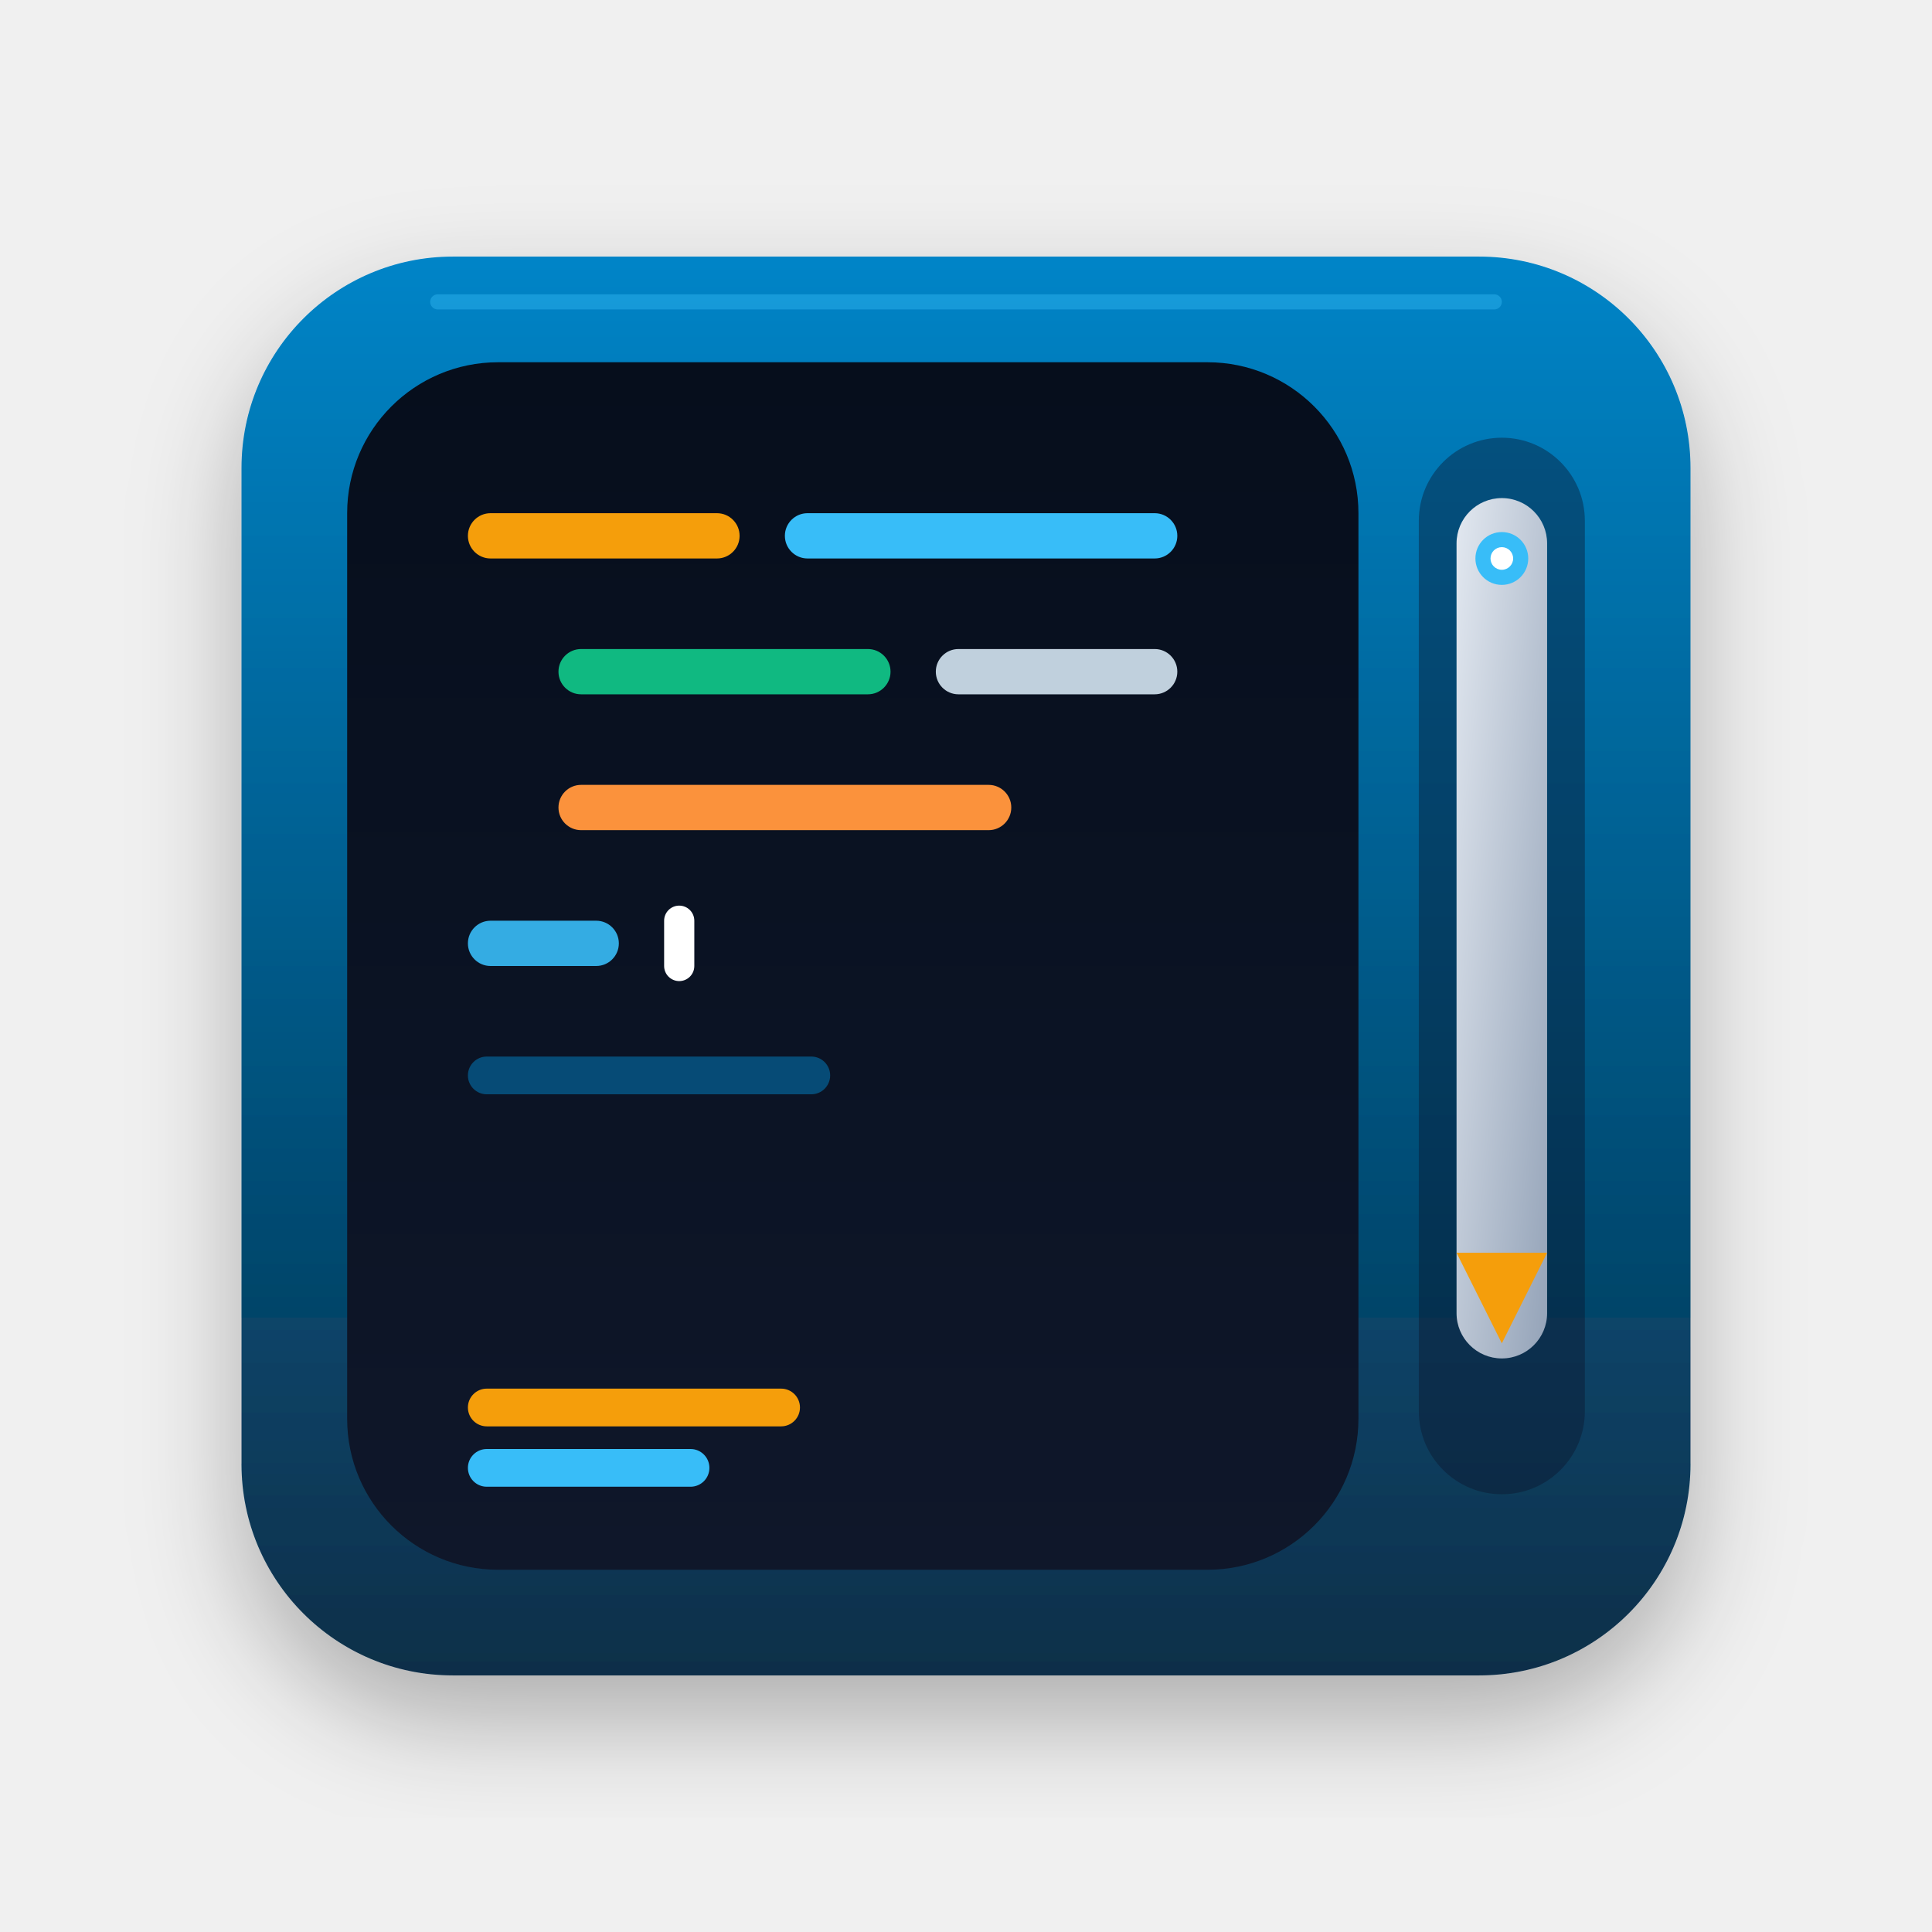
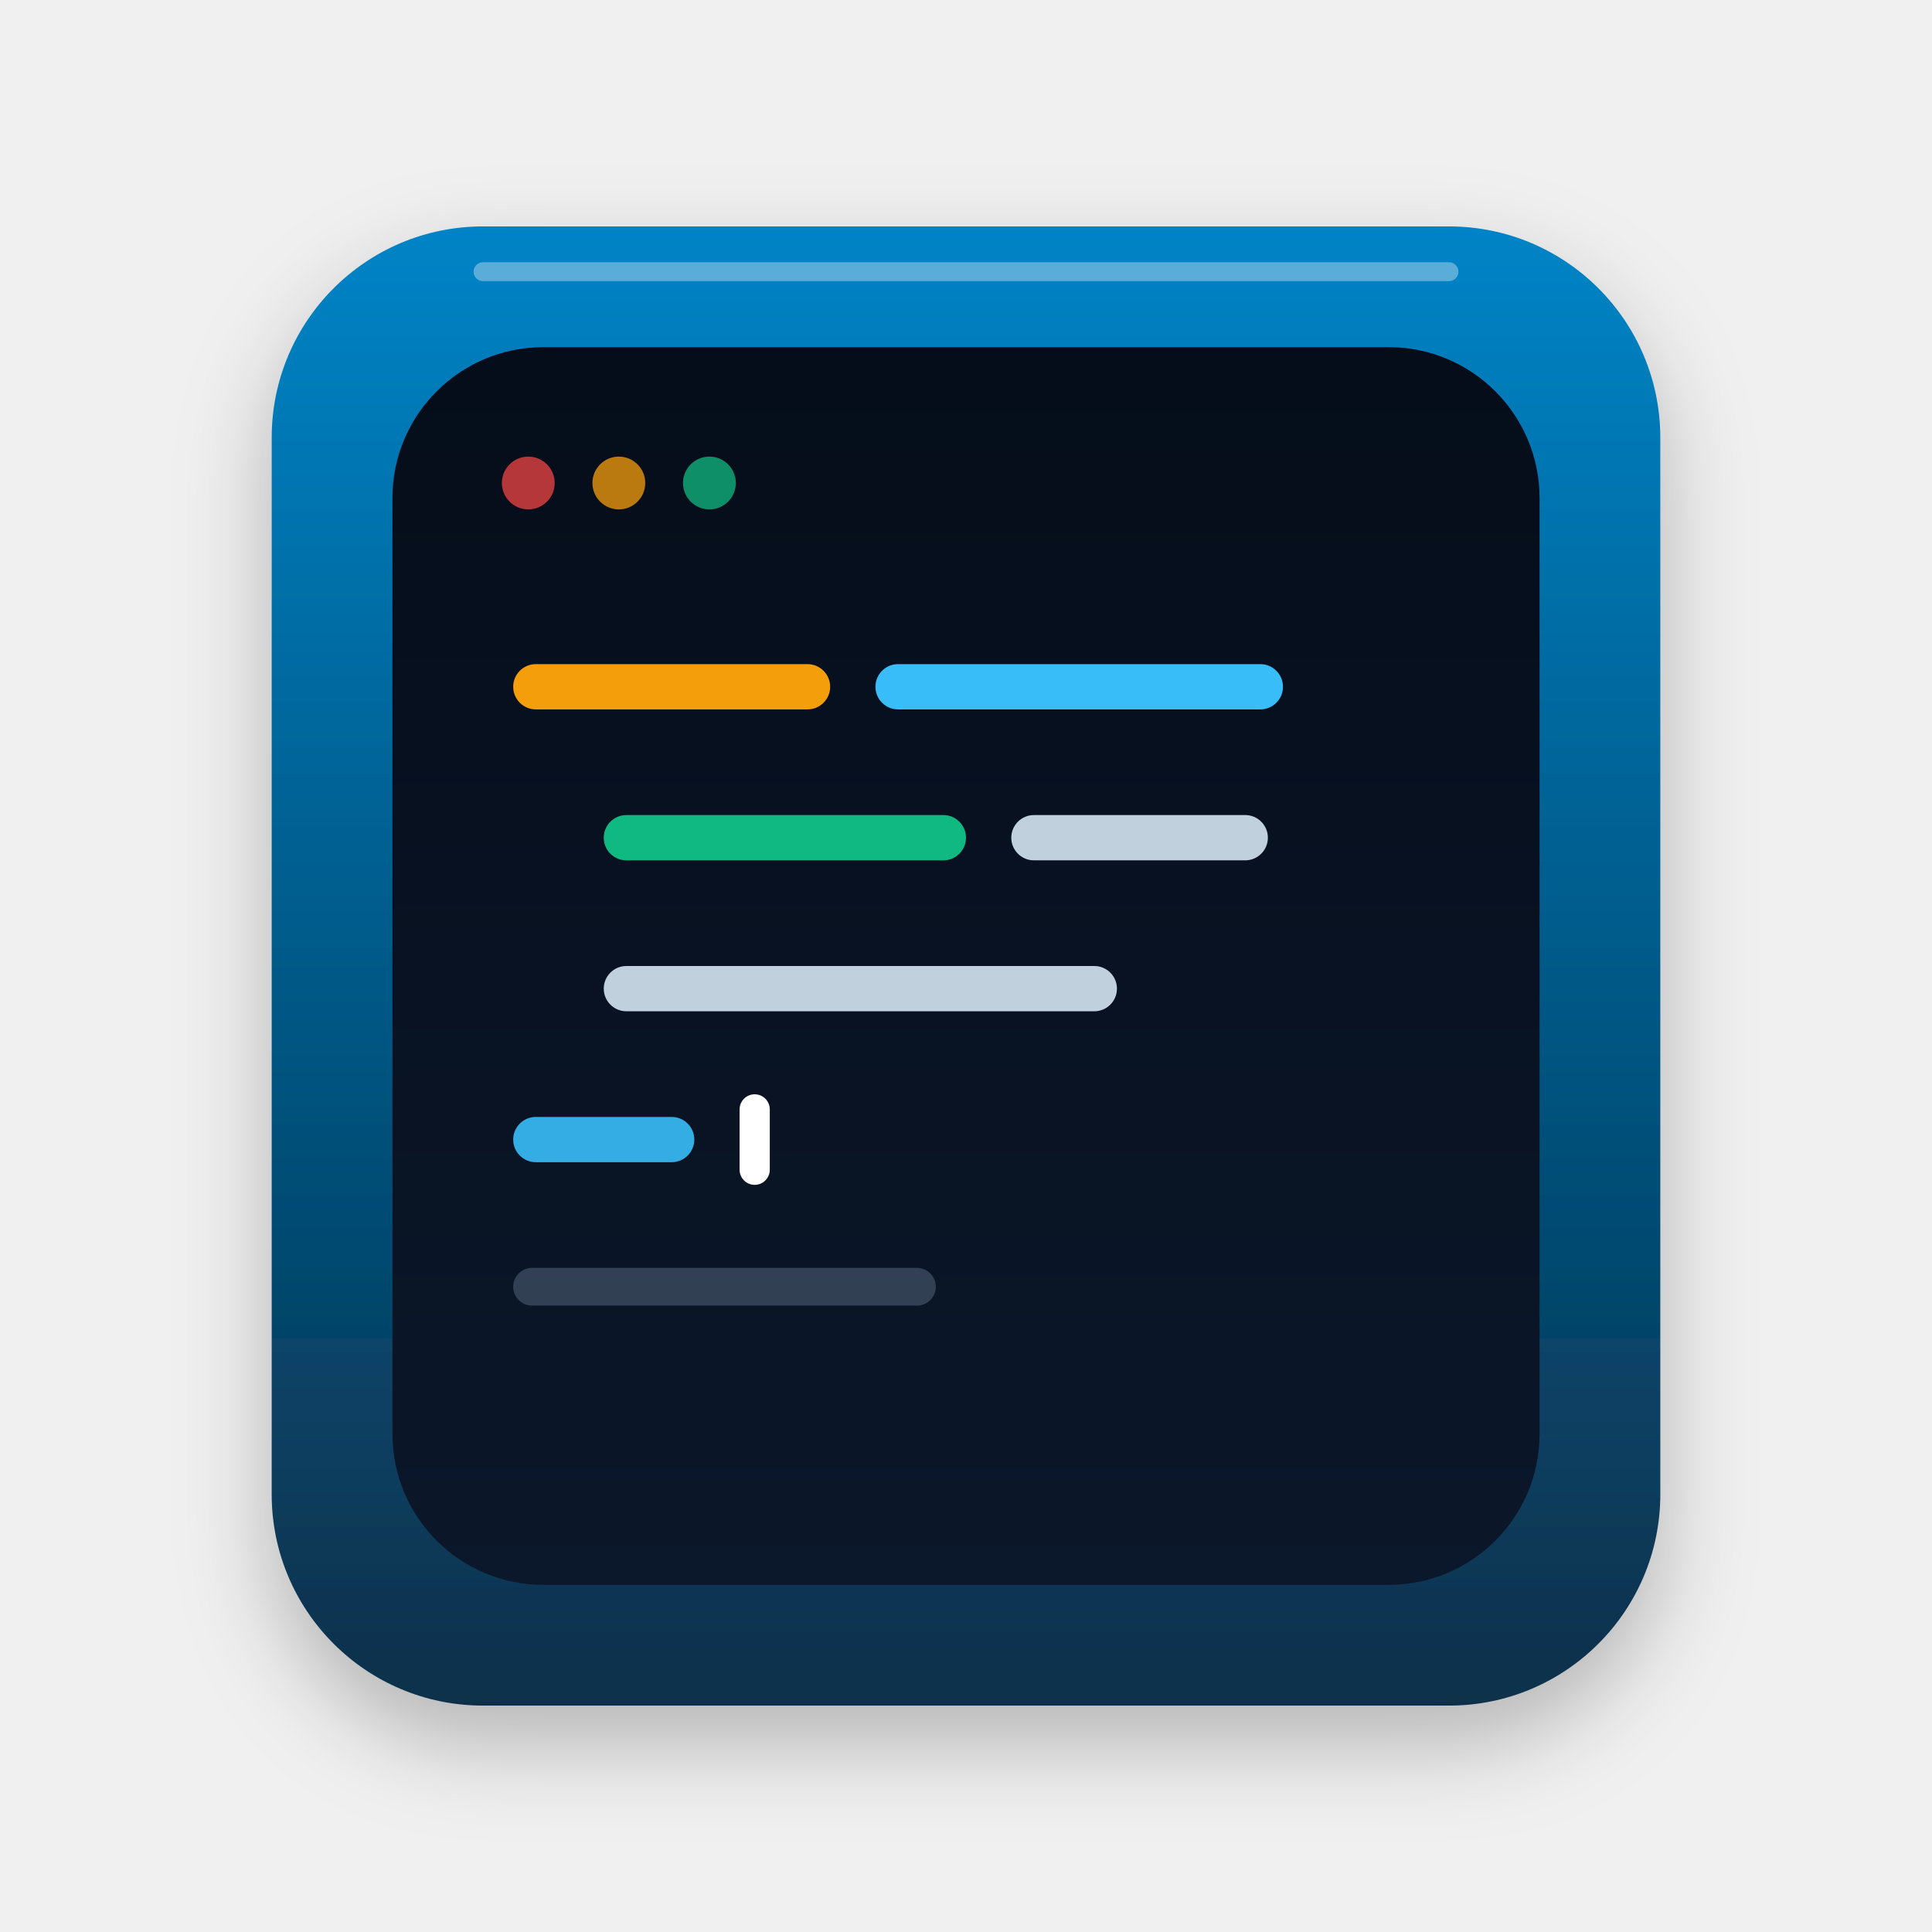
<svg xmlns="http://www.w3.org/2000/svg" viewBox="0 0 256 256" width="256" height="256">
  <defs>
    <linearGradient id="edit-chassis" x1="0%" y1="0%" x2="0%" y2="100%">
      <stop offset="0%" stop-color="#0284c7" />
      <stop offset="100%" stop-color="#082f49" />
    </linearGradient>
    <linearGradient id="edit-screen" x1="0%" y1="0%" x2="0%" y2="100%">
-       <stop offset="0%" stop-color="#060e1c" />
-       <stop offset="100%" stop-color="#0f172a" />
-     </linearGradient>
-     <linearGradient id="stylus-body" x1="0%" y1="0%" x2="100%" y2="100%">
-       <stop offset="0%" stop-color="#e2e8f0" />
-       <stop offset="100%" stop-color="#94a3b8" />
+       <stop offset="0%" stop-color="#050d1a" />
+       <stop offset="100%" stop-color="#0b172a" />
    </linearGradient>
    <filter id="shadow" x="-10%" y="-10%" width="120%" height="120%">
-       <feDropShadow dx="0" dy="6" stdDeviation="7" flood-opacity="0.28" />
+       <feDropShadow dx="0" dy="5" stdDeviation="6" flood-opacity="0.25" />
    </filter>
  </defs>
-   <rect x="32" y="34" width="192" height="188" rx="28" ry="28" fill="url(#edit-chassis)" filter="url(#shadow)" />
-   <rect x="46" y="48" width="134" height="160" rx="20" ry="20" fill="url(#edit-screen)" />
-   <rect x="62" y="68" width="36" height="6" rx="3" fill="#f59e0b" />
-   <rect x="104" y="68" width="52" height="6" rx="3" fill="#38bdf8" />
-   <rect x="74" y="86" width="44" height="6" rx="3" fill="#10b981" />
-   <rect x="124" y="86" width="32" height="6" rx="3" fill="#e0f2fe" opacity="0.85" />
-   <rect x="74" y="104" width="60" height="6" rx="3" fill="#fb923c" />
-   <rect x="62" y="122" width="20" height="6" rx="3" fill="#38bdf8" opacity="0.9" />
-   <rect x="88" y="120" width="4" height="10" rx="2" fill="#ffffff" />
-   <rect x="62" y="140" width="48" height="5" rx="2.5" fill="#0284c7" opacity="0.5" />
-   <rect x="62" y="184" width="44" height="5" rx="2.5" fill="#f59e0b" />
-   <rect x="62" y="192" width="32" height="5" rx="2.5" fill="#38bdf8" />
-   <rect x="188" y="58" width="22" height="140" rx="11" ry="11" fill="#0b1329" fill-opacity="0.4" />
-   <rect x="193" y="66" width="12" height="114" rx="6" ry="6" fill="url(#stylus-body)" />
-   <circle cx="199" cy="74" r="3.5" fill="#38bdf8" />
-   <circle cx="199" cy="74" r="1.5" fill="#ffffff" />
-   <path d="M 193 166 L 199 178 L 205 166 Z" fill="#f59e0b" />
-   <path d="M 58 40 L 198 40" stroke="#38bdf8" stroke-width="2" stroke-linecap="round" opacity="0.4" />
+   <rect x="36" y="30" width="184" height="196" rx="28" ry="28" fill="url(#edit-chassis)" filter="url(#shadow)" />
+   <rect x="52" y="46" width="152" height="164" rx="20" ry="20" fill="url(#edit-screen)" />
+   <circle cx="70" cy="64" r="3.5" fill="#ef4444" opacity="0.75" />
+   <circle cx="82" cy="64" r="3.5" fill="#f59e0b" opacity="0.75" />
+   <circle cx="94" cy="64" r="3.5" fill="#10b981" opacity="0.75" />
+   <rect x="68" y="88" width="42" height="6" rx="3" fill="#f59e0b" />
+   <rect x="116" y="88" width="54" height="6" rx="3" fill="#38bdf8" />
+   <rect x="80" y="108" width="48" height="6" rx="3" fill="#10b981" />
+   <rect x="134" y="108" width="34" height="6" rx="3" fill="#e0f2fe" opacity="0.85" />
+   <rect x="80" y="128" width="68" height="6" rx="3" fill="#e0f2fe" opacity="0.85" />
+   <rect x="68" y="148" width="24" height="6" rx="3" fill="#38bdf8" opacity="0.9" />
+   <rect x="98" y="145" width="4" height="12" rx="2" fill="#ffffff" />
+   <rect x="68" y="168" width="56" height="5" rx="2.5" fill="#64748b" opacity="0.45" />
+   <path d="M 64 36 L 192 36" stroke="#ffffff" stroke-width="2.5" stroke-linecap="round" opacity="0.35" />
</svg>
